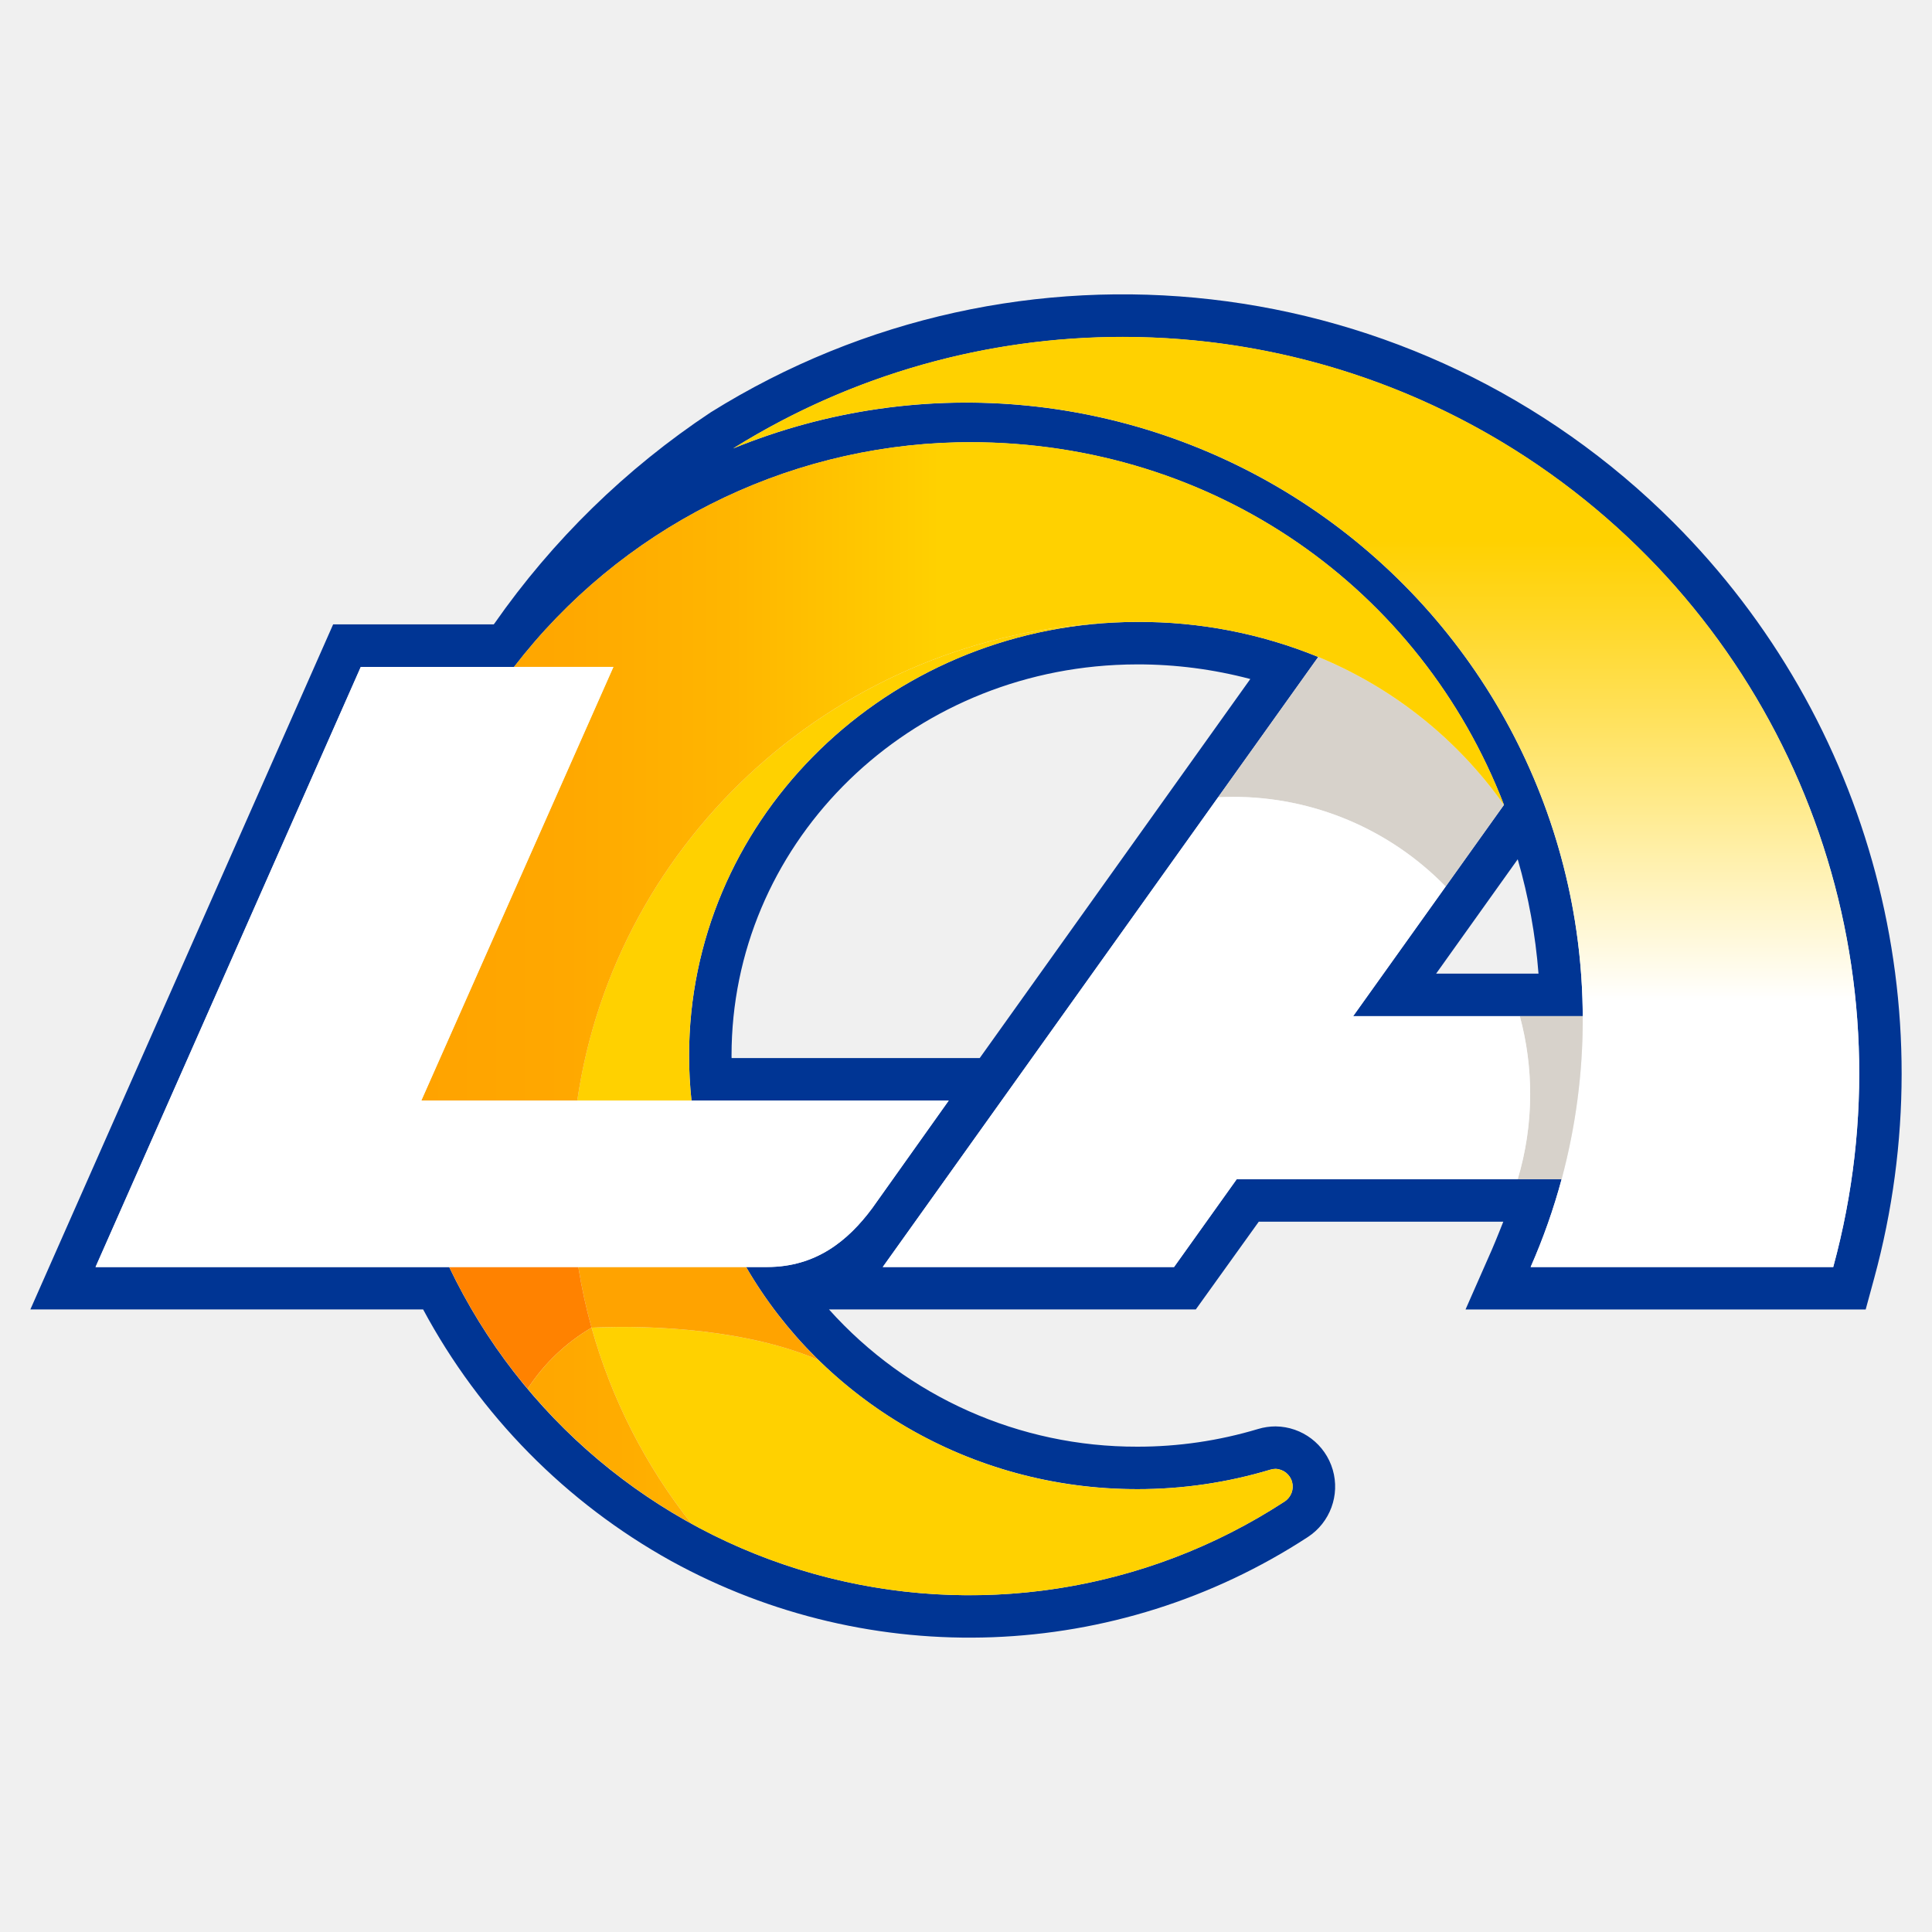
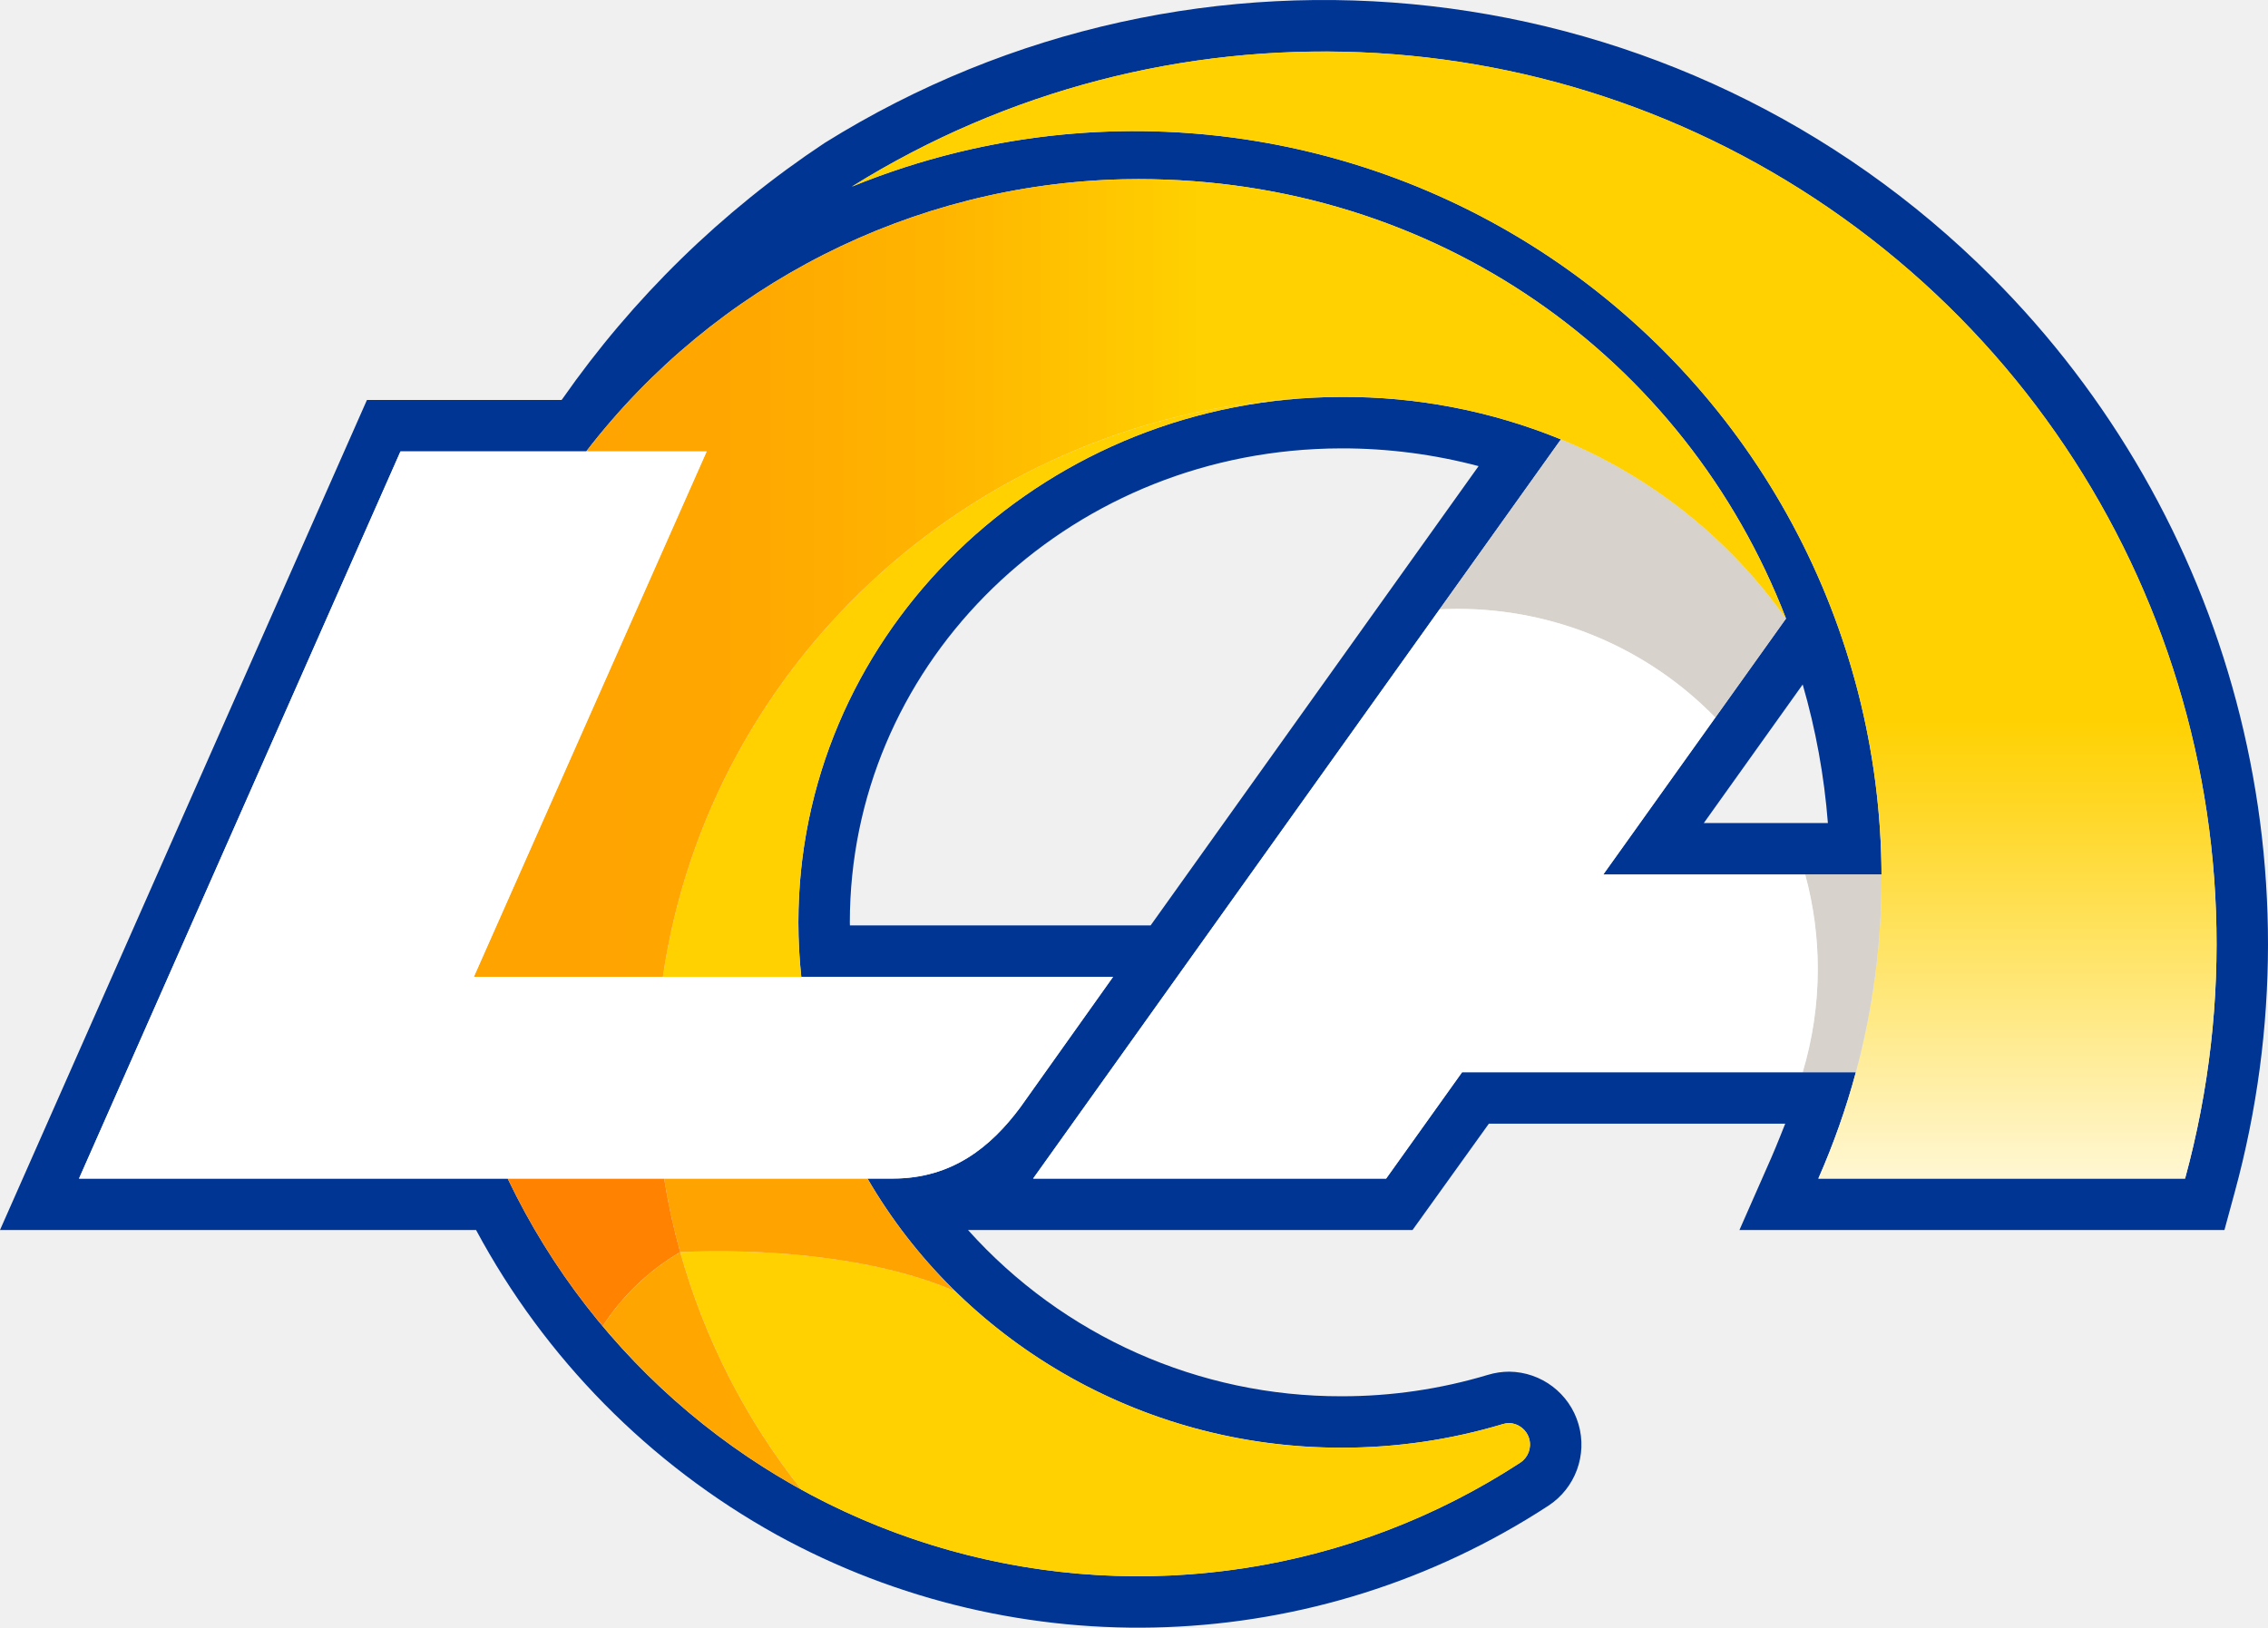
- <svg xmlns="http://www.w3.org/2000/svg" xmlns:xlink="http://www.w3.org/1999/xlink" version="1.1" id="Camada_1" x="0px" y="0px" viewBox="0 0 700 700" style="enable-background:new 0 0 700 700;" xml:space="preserve">
-   <style type="text/css">
- 	.st0{clip-path:url(#SVGID_00000178205164150351572040000004190597902073591470_);fill:#003594;}
- 	
- 		.st1{clip-path:url(#SVGID_00000117666194358701849580000001239516005366997153_);fill:url(#SVGID_00000103240744203414797540000009066277786295910536_);}
- 	.st2{clip-path:url(#SVGID_00000019661509947651512180000013341419320527228817_);fill:#D7D2CB;}
- 	.st3{clip-path:url(#SVGID_00000019661509947651512180000013341419320527228817_);fill:#FFD100;}
- 	.st4{clip-path:url(#SVGID_00000019661509947651512180000013341419320527228817_);fill:#FFA300;}
- 	.st5{clip-path:url(#SVGID_00000019661509947651512180000013341419320527228817_);fill:#FF8200;}
- 	
- 		.st6{clip-path:url(#SVGID_00000054223474630637028530000006305825818355876753_);fill:url(#SVGID_00000038384975688827194370000004762379303540106914_);}
- 	.st7{clip-path:url(#SVGID_00000167397512395364086590000001834892804697161357_);fill:#FFFFFF;}
- </style>
-   <g>
-     <defs>
-       <rect id="SVGID_1_" width="700" height="700" />
-     </defs>
-     <clipPath id="SVGID_00000168097723476766118720000001748276880458257325_">
-       <use xlink:href="#SVGID_1_" style="overflow:visible;" />
-     </clipPath>
-     <path style="clip-path:url(#SVGID_00000168097723476766118720000001748276880458257325_);fill:#003594;" d="M606.33,189.31   c-92.82-92.85-237.44-109.4-348.83-39.91c-30.71,20.37-57.31,46.35-78.4,76.57c-0.07,0.09-0.15,0.17-0.23,0.26H120.7L11,474.44   h142.31c20.58,38.36,51.76,70,89.83,91.12c72.61,39.96,161.34,36.62,230.74-8.68c8.03-5.26,11.68-15.15,9-24.36   c-2.69-9.22-11.08-15.59-20.68-15.71c-2.17,0-4.33,0.32-6.41,0.95c-14.18,4.26-28.92,6.42-43.73,6.4   c-42.62,0.1-83.25-17.99-111.7-49.72h132.9l22.82-31.8l88.59,0.01c0,0-2.7,6.85-4.17,10.21l-9.51,21.59h144.98l3.09-11.35   C705.69,365.4,677.93,260.92,606.33,189.31 M664.21,459.06H554.58c4.54-10.3,8.3-20.93,11.23-31.81H448.08l-22.7,31.81H319.84   l157.78-221.03l-0.02-0.01c-20.8-8.5-43.07-12.81-65.53-12.68c-2.87,0-5.72,0.07-8.54,0.22c-85.6,4.31-153.86,73.03-153.86,156.88   c0,5.45,0.29,10.89,0.87,16.31h93.21l-27.76,39.05c-8.76,11.78-20.37,21.26-38.06,21.26h-7.6c27.83,47.99,80.94,80.48,141.75,80.48   c16.31,0.02,32.54-2.36,48.16-7.05c0.64-0.2,1.3-0.3,1.96-0.3c2.8,0.12,5.2,2.02,5.94,4.72c0.74,2.7-0.34,5.57-2.68,7.1   c-50.43,32.93-112.63,42.48-170.62,26.21c-57.99-16.27-106.14-56.78-132.09-111.14H34.62l96.1-217.42h55.52   c38.47-49.99,97.48-79.9,160.54-81.38c1.51-0.03,3.04-0.05,4.55-0.05c88.87,0,163.4,53.18,193.58,131.4l-54.64,76.55h83.19   c-0.34-74.22-37.53-143.42-99.24-184.66c-61.71-41.24-139.88-49.12-208.58-21.04c93.16-58.07,212.37-53.16,300.44,12.38   C654.14,240.37,693.08,353.15,664.21,459.06 M354.97,383.36h-89.9c0-0.3-0.02-0.61-0.02-0.92c0-75.42,61.16-137.58,139.26-141.52   c2.6-0.13,5.21-0.2,7.76-0.2c13.82-0.02,27.58,1.77,40.94,5.3L354.97,383.36z M549.9,311.33c3.91,13.52,6.44,27.4,7.53,41.43   h-37.09L549.9,311.33z" />
-   </g>
-   <g>
-     <defs>
-       <path id="SVGID_00000121958463831303533380000012106586437920757178_" d="M265.64,162.46c84.25-34.44,180.96-14.31,244.47,50.89    c63.51,65.19,81.1,162.4,44.47,245.72h109.64c28.9-105.92-10.04-218.72-98.11-284.26c-47.1-35.05-103.13-52.76-159.3-52.76    C357.94,122.03,308.98,135.43,265.64,162.46" />
-     </defs>
-     <clipPath id="SVGID_00000057142789260956965060000015320218891117550478_">
-       <use xlink:href="#SVGID_00000121958463831303533380000012106586437920757178_" style="overflow:visible;" />
-     </clipPath>
-     <linearGradient id="SVGID_00000131342987146310844040000004754383447639867064_" gradientUnits="userSpaceOnUse" x1="-1.014164e-05" y1="699.976" x2="1" y2="699.976" gradientTransform="matrix(0 337.0232 -407.9948 0 286065.969 122.0384)">
-       <stop offset="0" style="stop-color:#FFD100" />
-       <stop offset="0.217" style="stop-color:#FFD100" />
-       <stop offset="0.296" style="stop-color:#FFD724" />
-       <stop offset="0.474" style="stop-color:#FFE87F" />
-       <stop offset="0.707" style="stop-color:#FFFFFF" />
-       <stop offset="1" style="stop-color:#FFFFFF" />
+ <svg xmlns="http://www.w3.org/2000/svg" id="svg104" version="1.1" viewBox="0 0 459.937 330.169" height="330.169" width="459.937">
+   <defs id="defs80">
+     <linearGradient gradientUnits="userSpaceOnUse" gradientTransform="matrix(1.100265,0,0,0.9088717,20,84.996)" y2="263.039" y1="11.486" x2="282.767" x1="282.767" id="primaryroyalbluekeyline-a">
+       <stop id="stop60" stop-color="#FFD100" offset="21.7%" />
+       <stop id="stop62" stop-color="#FFD724" offset="29.6%" />
+       <stop id="stop64" stop-color="#FFE87F" offset="47.4%" />
+       <stop id="stop66" stop-color="#FFF" offset="70.7%" />
    </linearGradient>
-     <rect x="265.64" y="122.03" style="clip-path:url(#SVGID_00000057142789260956965060000015320218891117550478_);fill:url(#SVGID_00000131342987146310844040000004754383447639867064_);" width="427.47" height="337.03" />
-   </g>
-   <g>
-     <defs>
-       <rect id="SVGID_00000039114345265724125620000003846642754220126389_" width="700" height="700" />
-     </defs>
-     <clipPath id="SVGID_00000163769294591760957140000012014893631034152320_">
-       <use xlink:href="#SVGID_00000039114345265724125620000003846642754220126389_" style="overflow:visible;" />
-     </clipPath>
-     <path style="clip-path:url(#SVGID_00000163769294591760957140000012014893631034152320_);fill:#D7D2CB;" d="M544.89,291.63   l-21.1,29.57c-20.23-20.8-48.03-32.52-77.05-32.49c-1.81,0-3.61,0.05-5.39,0.14l36.27-50.82   C504.67,249.16,528,267.75,544.89,291.63 M565.8,427.26c5.1-18.97,7.68-38.52,7.66-58.16v-0.95h-22.81   c5.26,19.39,5,39.86-0.76,59.11L565.8,427.26z" />
-     <path style="clip-path:url(#SVGID_00000163769294591760957140000012014893631034152320_);fill:#FFD100;" d="M465.47,544.01   c-64.64,42.18-147.27,45.29-214.89,8.09c-16.69-21.04-29.01-45.19-36.24-71.05c23.35-1.09,57.17,0.93,82.17,11.68   c30.89,30.15,72.4,46.97,115.57,46.83c16.31,0.02,32.54-2.36,48.17-7.05c0.64-0.2,1.3-0.3,1.96-0.3c2.79,0.12,5.2,2.03,5.94,4.72   C468.89,539.6,467.8,542.47,465.47,544.01 M250.53,398.75c-0.58-5.42-0.87-10.86-0.87-16.31c0-83.86,68.27-152.57,153.87-156.88   c-99.24,4.04-180.51,78-194.38,173.19L250.53,398.75z" />
-     <path style="clip-path:url(#SVGID_00000163769294591760957140000012014893631034152320_);fill:#FFA300;" d="M270.32,459.06h-60.78   c1.18,7.41,2.78,14.75,4.79,21.98c23.35-1.09,57.17,0.93,82.17,11.68C286.3,482.73,277.49,471.41,270.32,459.06" />
-     <path style="clip-path:url(#SVGID_00000163769294591760957140000012014893631034152320_);fill:#FF8200;" d="M162.76,459.06   c7.58,15.84,17.12,30.67,28.41,44.12c5.89-9.08,13.82-16.66,23.16-22.14c-2.01-7.23-3.61-14.57-4.79-21.98H162.76z" />
-   </g>
-   <g>
-     <defs>
-       <path id="SVGID_00000137815486912027407370000000797672895043335561_" d="M214.33,481.04c-9.33,5.48-17.26,13.06-23.16,22.14    c16.61,19.82,36.75,36.41,59.4,48.91C233.88,531.06,221.56,506.9,214.33,481.04L214.33,481.04z M346.78,160.25    c-63.06,1.48-122.07,31.39-160.54,81.38h36.01l-69.6,157.11h56.51c13.87-95.19,95.14-169.16,194.38-173.19    c2.83-0.15,5.68-0.22,8.54-0.22c22.46-0.12,44.73,4.19,65.53,12.68c27.06,11.13,50.4,29.73,67.29,53.62l0.02-0.04    c-30.18-78.22-104.72-131.4-193.59-131.4C349.82,160.21,348.29,160.22,346.78,160.25" />
-     </defs>
-     <clipPath id="SVGID_00000090975815190762147260000015240549340986497947_">
-       <use xlink:href="#SVGID_00000137815486912027407370000000797672895043335561_" style="overflow:visible;" />
-     </clipPath>
-     <linearGradient id="SVGID_00000003102322404288654960000003535952096284313520_" gradientUnits="userSpaceOnUse" x1="-4.667909e-07" y1="700" x2="1" y2="700" gradientTransform="matrix(392.2644 0 0 391.887 152.6492 -273964.719)">
-       <stop offset="0" style="stop-color:#FFA300" />
-       <stop offset="0.134" style="stop-color:#FFA800" />
-       <stop offset="0.289" style="stop-color:#FFB600" />
-       <stop offset="0.453" style="stop-color:#FFCD00" />
-       <stop offset="0.478" style="stop-color:#FFD100" />
-       <stop offset="1" style="stop-color:#FFD100" />
+     <linearGradient gradientUnits="userSpaceOnUse" gradientTransform="matrix(1.000482,0,0,0.9995188,20,84.996)" y2="169.337" y1="169.337" x2="362.018" x1="96.045" id="primaryroyalbluekeyline-b">
+       <stop id="stop69" stop-color="#FFA300" offset="0%" />
+       <stop id="stop71" stop-color="#FFA800" offset="13.4%" />
+       <stop id="stop73" stop-color="#FFB600" offset="28.9%" />
+       <stop id="stop75" stop-color="#FFCD00" offset="45.3%" />
+       <stop id="stop77" stop-color="#FFD100" offset="47.8%" />
    </linearGradient>
-     <rect x="152.65" y="160.21" style="clip-path:url(#SVGID_00000090975815190762147260000015240549340986497947_);fill:url(#SVGID_00000003102322404288654960000003535952096284313520_);" width="392.27" height="391.89" />
-   </g>
-   <g>
-     <defs>
-       <rect id="SVGID_00000080189209919657073550000018169916387750739856_" width="700" height="700" />
-     </defs>
-     <clipPath id="SVGID_00000065758423667505516120000001177001285454191544_">
-       <use xlink:href="#SVGID_00000080189209919657073550000018169916387750739856_" style="overflow:visible;" />
-     </clipPath>
-     <path style="clip-path:url(#SVGID_00000065758423667505516120000001177001285454191544_);fill:#FFFFFF;" d="M554.41,396.38   c0,10.46-1.52,20.86-4.51,30.88H448.08l-22.7,31.81H319.84l121.51-170.21c1.79-0.09,3.58-0.13,5.39-0.14   c29.02-0.03,56.81,11.69,77.05,32.49l-33.51,46.95h60.38C553.15,377.35,554.41,386.85,554.41,396.38 M130.71,241.64l-96.1,217.43   h243.3c17.7,0,29.31-9.48,38.07-21.26l27.75-39.05H152.65l69.6-157.12H130.71z" />
+   </defs>
+   <g transform="translate(-20,-84.996)" id="g102" fill-rule="evenodd" fill="none">
+     <polygon id="polygon82" points="500,500 0,500 0,0 500,0 " />
+     <g id="g100" transform="translate(20,84.996)">
+       <path id="path84" d="M 403.853,56.08 C 340.883,-6.911 242.782,-18.134 167.213,29.007 v 0 c -20.834,13.821 -38.876,31.444 -53.184,51.946 -0.05,0.06 -0.102,0.119 -0.154,0.179 H 74.414 L 0,249.501 h 96.542 c 13.961,26.025 35.115,47.483 60.938,61.815 49.258,27.108 109.45,24.843 156.531,-5.891 5.448,-3.567 7.925,-10.275 6.103,-16.527 -1.822,-6.252 -7.516,-10.578 -14.028,-10.659 -1.473,0.002 -2.937,0.22 -4.347,0.646 -9.623,2.89 -19.617,4.353 -29.664,4.343 -28.91,0.069 -56.475,-12.201 -75.772,-33.727 h 90.153 l 15.483,-21.573 60.094,0.006 c 0,0 -1.829,4.65 -2.833,6.926 l -6.453,14.647 h 98.354 l 2.094,-7.696 C 471.259,175.532 452.43,104.654 403.853,56.08 Z m 39.27,182.989 h -74.374 c 3.082,-6.989 5.628,-14.202 7.615,-21.577 h -79.862 l -15.401,21.577 h -71.59 l 107.034,-149.943 -0.012,-0.005 c -14.107,-5.764 -29.214,-8.688 -44.453,-8.604 -1.945,0 -3.878,0.05 -5.796,0.149 -58.066,2.925 -104.373,49.542 -104.373,106.422 -4.6e-4,3.695 0.196,7.388 0.589,11.062 h 63.228 l -18.828,26.492 c -5.941,7.989 -13.816,14.421 -25.822,14.421 h -5.154 c 18.877,32.552 54.907,54.594 96.161,54.594 11.067,0.011 22.075,-1.601 32.674,-4.785 0.431,-0.133 0.88,-0.202 1.332,-0.205 1.897,0.078 3.526,1.373 4.031,3.202 0.505,1.83 -0.229,3.776 -1.817,4.817 -34.214,22.336 -76.405,28.817 -115.745,17.779 -39.341,-11.038 -72.002,-38.52 -89.603,-75.394 H 16.022 L 81.211,91.574 h 37.667 c 26.099,-33.91 66.13,-54.203 108.909,-55.208 1.024,-0.022 2.06,-0.033 3.083,-0.033 60.285,0 110.85,36.073 131.322,89.138 l -37.066,51.931 h 56.437 C 381.332,127.051 356.102,80.106 314.239,52.131 272.375,24.156 219.348,18.807 172.741,37.859 235.937,-1.532 316.809,1.8 376.549,46.257 436.29,90.714 462.706,167.223 443.122,239.069 Z m -209.781,-51.356 h -60.985 c 0,-0.205 -0.015,-0.415 -0.015,-0.624 0,-51.164 41.492,-93.334 94.471,-96.002 1.764,-0.09 3.535,-0.135 5.263,-0.135 9.374,-0.01 18.71,1.2 27.772,3.598 z m 132.233,-48.864 c 2.656,9.17 4.369,18.586 5.111,28.104 h -25.163 z" fill-rule="nonzero" fill="#003594" />
+       <path id="path86" d="m 172.741,37.859 c 57.15,-23.362 122.761,-9.706 165.842,34.52 43.082,44.226 55.015,110.171 30.164,166.69 h 74.374 C 462.725,167.219 436.314,90.696 376.566,46.234 316.819,1.772 235.935,-1.552 172.741,37.859" fill-rule="nonzero" fill="url(#primaryroyalbluekeyline-a)" />
+       <path id="path88" d="m 362.175,125.491 -14.316,20.061 c -13.725,-14.111 -32.58,-22.063 -52.265,-22.042 -1.229,0 -2.448,0.031 -3.658,0.092 l 24.607,-34.477 c 18.352,7.549 34.178,20.161 45.632,36.366 z m 14.188,92.001 c 3.461,-12.866 5.209,-26.133 5.199,-39.457 0,-0.214 0,-0.428 0,-0.642 h -15.477 c 3.567,13.153 3.389,27.041 -0.512,40.098 z" fill-rule="nonzero" fill="#d7d2cb" />
+       <path id="path90" d="m 308.296,296.693 c -43.848,28.617 -99.902,30.727 -145.776,5.486 v 0 c -11.321,-14.27 -19.679,-30.657 -24.582,-48.2 15.842,-0.737 38.785,0.632 55.744,7.921 20.958,20.456 49.112,31.863 78.398,31.765 11.067,0.011 22.075,-1.601 32.674,-4.785 0.431,-0.133 0.88,-0.202 1.332,-0.205 1.896,0.079 3.524,1.374 4.029,3.203 0.505,1.83 -0.23,3.776 -1.818,4.816 z M 162.491,198.158 c -0.394,-3.674 -0.591,-7.367 -0.59,-11.062 0,-56.885 46.311,-103.502 104.378,-106.422 -67.32,2.739 -122.452,52.915 -131.861,117.49 z" fill-rule="nonzero" fill="#ffd100" />
+       <path id="path92" d="m 175.914,239.069 h -41.233 c 0.801,5.028 1.887,10.007 3.252,14.912 v 0 c 15.842,-0.737 38.785,0.632 55.744,7.921 -6.922,-6.777 -12.897,-14.457 -17.763,-22.833 z" fill-rule="nonzero" fill="#ffa300" />
+       <path id="path94" d="m 102.953,239.069 c 5.141,10.747 11.616,20.804 19.272,29.932 3.999,-6.159 9.377,-11.302 15.709,-15.02 -1.365,-4.905 -2.451,-9.884 -3.252,-14.912 z" fill-rule="nonzero" fill="#ff8200" />
+       <path id="path96" d="m 316.531,89.121 c -14.107,-5.764 -29.214,-8.688 -44.453,-8.604 -1.945,0 -3.878,0.05 -5.796,0.149 -67.319,2.739 -122.451,52.915 -131.859,117.49 H 96.091 L 143.306,91.574 h -24.428 c 26.099,-33.91 66.13,-54.203 108.909,-55.208 1.024,-0.022 2.06,-0.033 3.083,-0.033 60.285,0 110.851,36.073 131.323,89.138 l -0.016,0.024 C 350.72,109.285 334.889,96.669 316.531,89.121 Z m -178.598,164.857 v 0 c -6.332,3.718 -11.711,8.861 -15.709,15.02 11.272,13.449 24.933,24.698 40.294,33.18 -11.321,-14.27 -19.679,-30.657 -24.582,-48.2 z" fill-rule="nonzero" fill="url(#primaryroyalbluekeyline-b)" />
+       <path id="path98" d="m 368.635,196.547 c 0,7.093 -1.03,14.149 -3.061,20.945 h -69.074 l -15.401,21.576 H 209.509 L 291.936,123.601 c 1.212,-0.059 2.431,-0.09 3.658,-0.092 19.685,-0.021 38.54,7.931 52.265,22.042 l -22.734,31.847 h 40.959 c 1.694,6.242 2.551,12.682 2.551,19.15 z M 81.211,91.574 16.022,239.069 H 181.069 c 12.005,0 19.885,-6.427 25.822,-14.422 l 18.828,-26.491 H 96.091 L 143.306,91.574 Z" fill-rule="nonzero" fill="#ffffff" />
+     </g>
  </g>
</svg>
